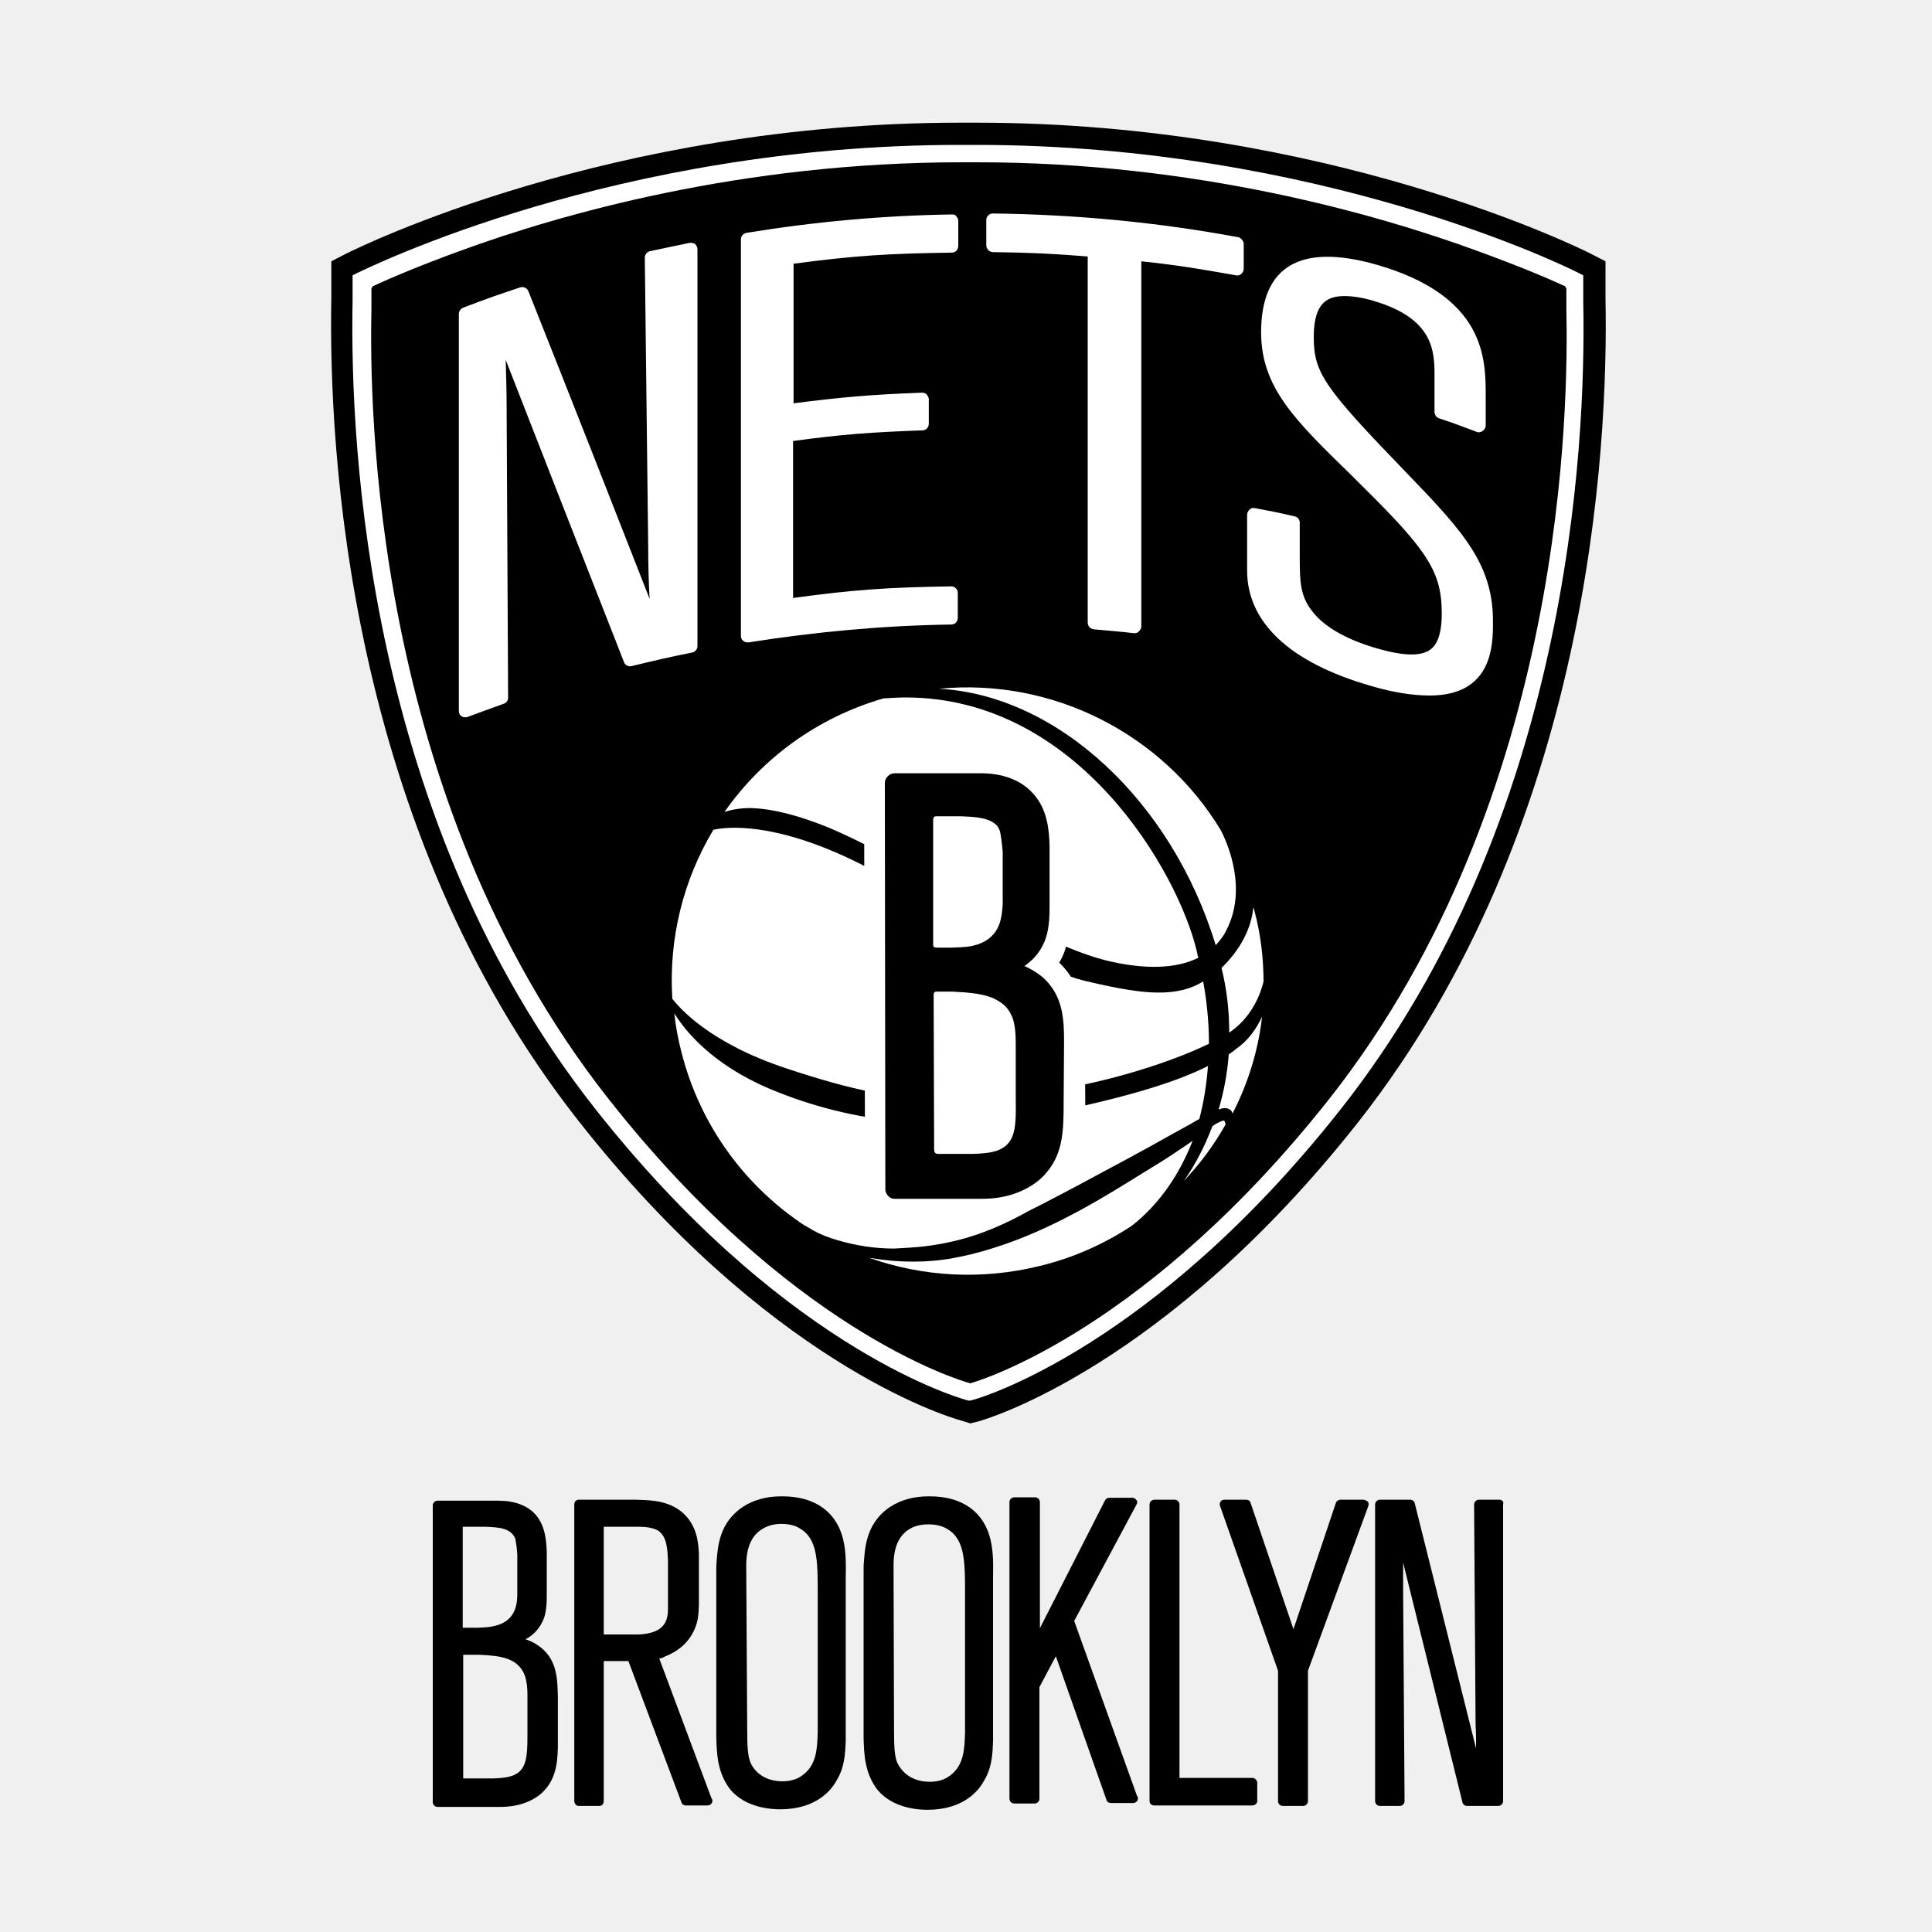
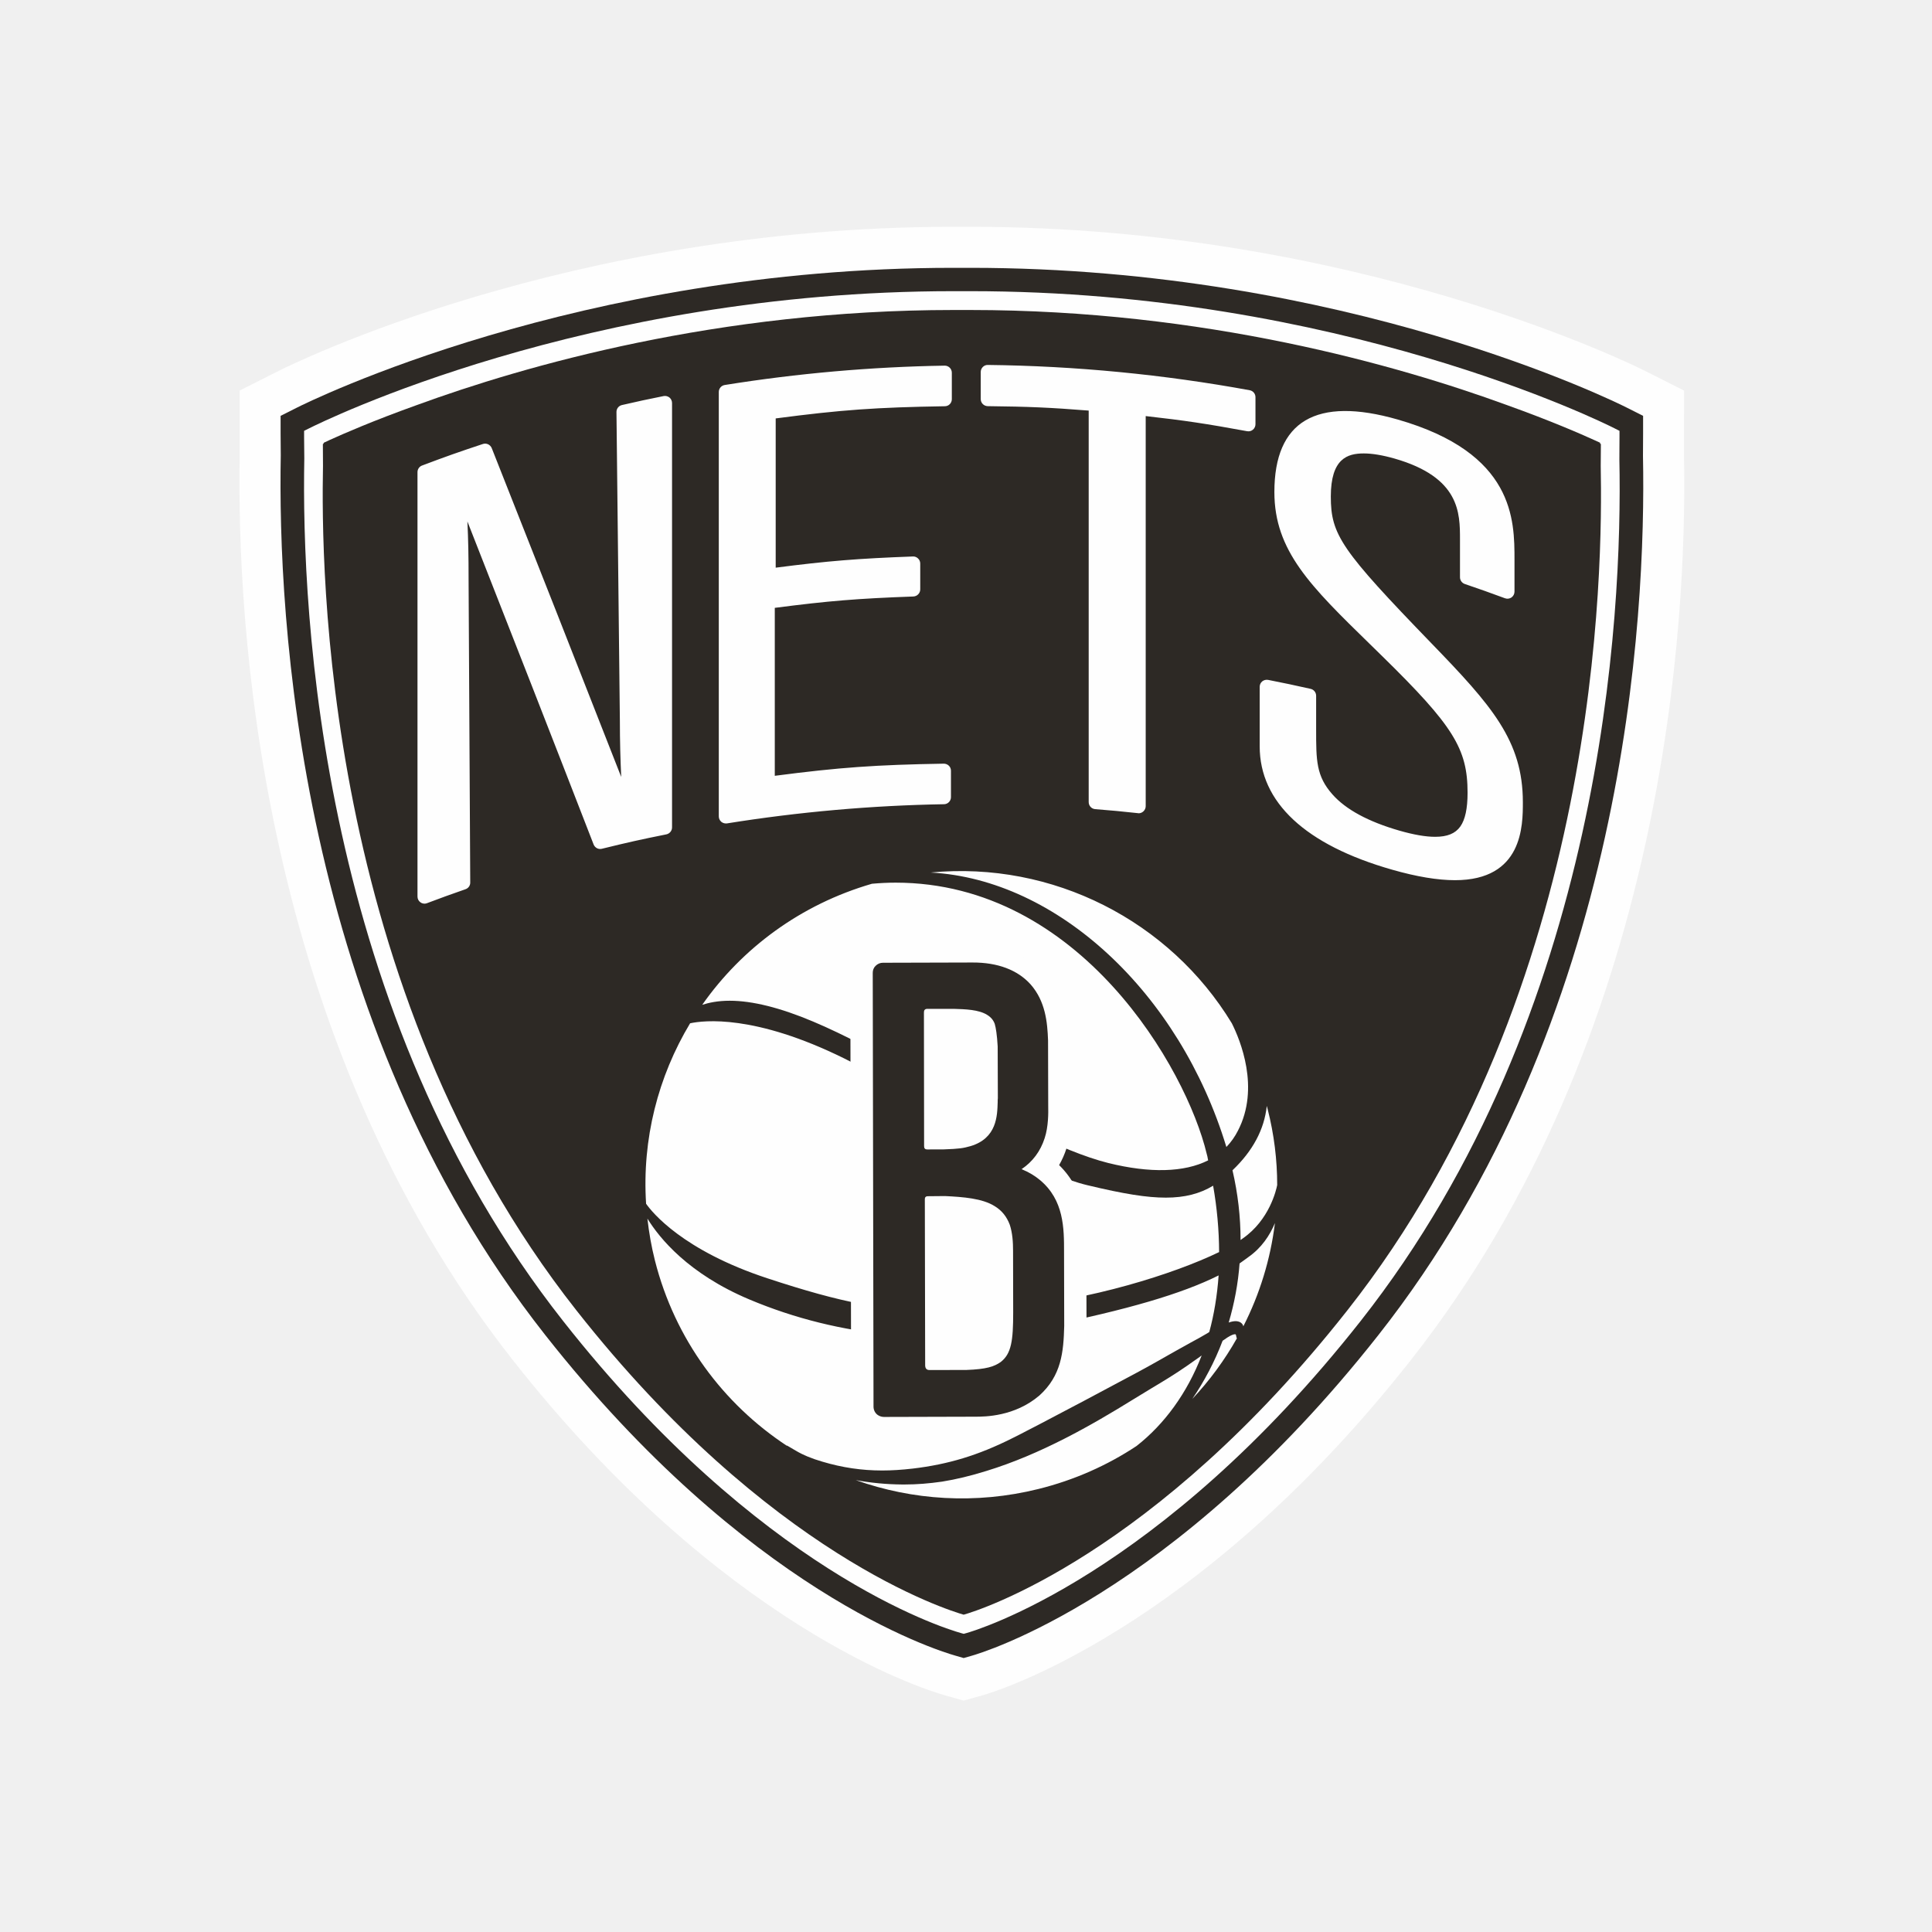
- <svg xmlns="http://www.w3.org/2000/svg" version="1.1" id="Layer_1" x="0px" y="0px" viewBox="0 0 400 400" style="enable-background:new 0 0 400 400;" xml:space="preserve">
-   <style type="text/css">
- 	.st0{fill:#FFFFFF;}
- </style>
-   <g>
-     <path d="M112.1,341.2c-0.6-0.5-1.7-1.3-3.3-1.8c1.9-1,3.2-2.6,3.9-4.6c0.5-1.6,0.5-3.6,0.5-4.3v-9.3c-0.1-2.5-0.4-5.4-2.3-7.6   c-1.7-1.9-4.3-2.9-7.8-2.9l-12.5,0c-0.5,0-1,0.4-1,1v61.4c0,0.5,0.4,1,1,1h12.8c1.3,0,5.4,0,8.7-2.8c2.9-2.7,3.3-5.9,3.4-9.5v-10.5   C115.4,347.8,115.4,343.9,112.1,341.2 M95.9,342.6h3.3c4.4,0.2,8.1,0.6,9.5,4.4c0.4,1.3,0.5,2.6,0.5,3.9v8.7c0,4.1-0.3,6.1-1.9,7.4   c-1,0.7-2.1,1.1-5.1,1.2h-6.3V342.6z M107.1,329.8c0,1.9-0.1,5.5-4.2,6.7c-1.1,0.3-1.6,0.4-3.9,0.5h-3.2v-20.9h4.4l0.3,0   c2.6,0.1,5.3,0.2,6.2,2.5c0.1,0.6,0.3,1.6,0.4,3.3v7.3C107.1,329.4,107.1,329.6,107.1,329.8" />
-     <path d="M136.5,343.4c0.6-0.1,0.9-0.3,1.3-0.5c3.3-1.3,5.6-3.7,6.5-7c0.4-1.4,0.4-3.7,0.4-4.1v-9.6c0-0.1,0-0.3,0-0.5   c-0.1-1.8-0.2-6-3.7-8.8c-2.9-2.2-6-2.3-9.3-2.4h-11.9c-0.5,0-0.9,0.4-0.9,1v61.4c0,0.5,0.4,1,0.9,1h4.3c0.5,0,0.9-0.4,0.9-1v-29   h5.1l11,29.3c0.1,0.4,0.5,0.6,0.9,0.6h4.5h0c0.5,0,1-0.4,1-1c0-0.2-0.1-0.4-0.2-0.5L136.5,343.4z M138.3,323.3v9.6c0,1.3,0,4-3.1,5   c-0.6,0.2-1.7,0.5-3.3,0.5H125v-22.3h7.1c1.4,0,2.7,0.1,4,0.7C138.1,318,138.2,320.7,138.3,323.3" />
-     <path d="M170.4,312.2c-2.2-1.6-5-2.4-8.4-2.4l-0.3,0c-6,0-10.7,3-12.4,8c-0.8,2.3-0.9,5-1,6.5l0,0.1c0,0.3,0,0.5,0,0.7v0v34.6   c0.1,3.4,0.2,7.3,2.9,10.8c3.1,3.7,8.2,4.1,10.3,4.1c7.5,0,10.6-4,11.6-5.8c1.7-2.7,1.9-5.4,2-8.5v-33.9   C175.2,321.5,175.2,315.8,170.4,312.2 M154.5,324.1c0-3.5,1-6,3.1-7.4c1.2-0.8,2.6-1.2,4.2-1.2c2,0,3.3,0.6,3.7,0.9   c1.5,0.8,2.1,1.9,2.4,2.4c1.2,2.2,1.4,5.1,1.4,9.9v29.9c-0.1,3.3-0.2,6.8-3.1,8.9c-1.1,0.9-2.6,1.3-4.2,1.3c-5.1,0-6.6-3.7-6.7-4.1   c-0.5-1.4-0.6-3.2-0.6-6.7L154.5,324.1L154.5,324.1z" />
-     <path d="M200.9,312.2c-2.2-1.6-5-2.4-8.4-2.4l-0.3,0c-6,0-10.7,3-12.4,8c-0.8,2.3-0.9,5-1,6.5l0,0.1c0,0.3,0,0.5,0,0.7v0.1v34.6   c0.1,3.4,0.2,7.3,2.9,10.8c3.1,3.7,8.2,4.1,10.3,4.1c7.5,0,10.6-4,11.6-5.8c1.7-2.7,1.9-5.4,2-8.5v-33.9   C205.7,321.5,205.7,315.8,200.9,312.2 M185,324.1c0-3.6,1-6,3.1-7.4c1.2-0.8,2.6-1.1,4.2-1.1c2.1,0,3.4,0.7,3.7,0.9   c1.5,0.8,2.1,1.9,2.4,2.4c1.2,2.2,1.4,5.1,1.4,9.9v29.9c-0.1,3.3-0.2,6.8-3.1,8.9c-1.1,0.9-2.6,1.3-4.2,1.3c-5.1,0-6.6-3.7-6.8-4.1   c-0.5-1.4-0.6-3.2-0.6-6.7L185,324.1L185,324.1z" />
-     <path d="M222.4,335.6l12.9-24.1c0.2-0.3,0.2-0.7,0-0.9c-0.2-0.3-0.5-0.5-0.8-0.5h-4.8c-0.4,0-0.7,0.2-0.9,0.5l-13.5,26.5v-26.1   c0-0.5-0.4-1-1-1H210c-0.5,0-1,0.4-1,1v61.4c0,0.5,0.4,1,1,1h4.2c0.5,0,1-0.4,1-1v-23.1l3.4-6.4l10.5,29.8c0.1,0.4,0.5,0.6,0.9,0.6   h4.6h0c0.5,0,1-0.4,1-1c0-0.2-0.1-0.4-0.2-0.5L222.4,335.6z" />
-     <path d="M259.3,368.1h-15.1v-56.6c0-0.5-0.4-1-1-1H239c-0.5,0-1,0.4-1,1v61.4c0,0.5,0.4,0.9,1,0.9h20.3c0.5,0,1-0.4,1-0.9V369   C260.2,368.5,259.8,368.1,259.3,368.1" />
-     <path d="M282.2,310.5h-4.7c-0.4,0-0.8,0.3-0.9,0.6l-8.8,26.2l-8.9-26.2c-0.1-0.4-0.5-0.6-0.9-0.6h-4.5c-0.3,0-0.6,0.1-0.8,0.4   c-0.2,0.3-0.2,0.6-0.1,0.9l12,34.1v27c0,0.5,0.4,1,1,1h4.2c0.5,0,1-0.4,1-1v-27l12.5-34.1c0.1-0.3,0.1-0.6-0.1-0.9   C282.8,310.6,282.5,310.5,282.2,310.5" />
-     <path d="M310.4,310.5h-4.2c-0.3,0-0.5,0.1-0.7,0.3c-0.2,0.2-0.3,0.4-0.3,0.7l0.3,44.8c0,1.2,0.1,2.3,0.1,3.6c0,0.7,0,1.4,0,2.1   l-12.7-50.8c-0.1-0.4-0.5-0.7-0.9-0.7h-6.3c-0.5,0-1,0.4-1,1v61.4c0,0.5,0.4,1,1,1h4.1c0.3,0,0.5-0.1,0.7-0.3   c0.2-0.2,0.3-0.4,0.3-0.7l-0.3-43.6v-5.8l12.3,49.7c0.1,0.4,0.5,0.7,0.9,0.7h6.5c0.5,0,1-0.4,1-1v-61.4   C311.4,310.9,311,310.5,310.4,310.5" />
-     <path d="M332.4,61.9c0-2.8,0-4.4,0-4.4v-3.4l-3.1-1.6c-2.2-1.1-54.5-27.1-127.1-27.1h-3.4c-72.6,0-124.9,26-127.1,27.1l-3.1,1.6   v3.4c0,0,0,1.6,0,4.2c-0.6,30.9,3.2,109.4,51.2,170.4c38.9,49.5,75.4,61,79.5,62.1l1.6,0.5l1.6-0.4c1.6-0.4,38.8-11.3,78.8-62.1   C329.2,171.2,333,92.7,332.4,61.9" />
-     <path class="st0" d="M277.7,229.5c47-59.7,50.7-136.6,50.1-166.9c0-2.8,0-4.4,0-4.4V57l-1-0.5c-2.1-1.1-53.4-26.5-124.7-26.5h-3.4   c-71.3,0-122.5,25.5-124.7,26.5l-1,0.5v1.1c0,0,0,1.6,0,4.2c-0.6,30.4,3.1,107.4,50.1,167.1c38,48.3,73.2,59.4,77.1,60.5l0.5,0.1   l0.5-0.1C202.9,289.5,238.7,279,277.7,229.5 M200.9,286.4c-3-0.8-37.7-11.5-75-59c-49.2-62.5-49.4-144.3-49-163.6   c0-2.7,0-4.2,0-4.2s0.1,0,0.2-0.1l0-0.2l1.1-0.5c2.6-1.2,8.4-3.7,16.9-6.8c21-7.7,58.5-18.4,104-18.4h3.3   C247.5,33.6,285,44.3,306,52c8.5,3.1,14.4,5.6,17,6.8l1.1,0.5v0.2c0.1,0.1,0.2,0.1,0.2,0.1s0,1.5,0,4.2   c0.4,19.3,0.2,101.1-49,163.6C237.8,274.9,203.7,285.6,200.9,286.4" />
-     <path class="st0" d="M142.7,50.3c-3.3,0.7-4.9,1-8.1,1.7c-0.6,0.1-1.1,0.7-1.1,1.3l0.7,59.8c0,4,0.1,7.6,0.3,10.9   c-8.1-20.7-16.5-42.1-25.1-63.7c-0.3-0.7-1-1-1.7-0.8c-4.8,1.6-7.1,2.4-11.8,4.2c-0.5,0.2-0.9,0.7-0.9,1.3v82.2   c0,0.5,0.2,0.9,0.6,1.1c0.2,0.2,0.5,0.2,0.8,0.2c0.2,0,0.3,0,0.5-0.1c2.9-1.1,4.4-1.6,7.4-2.7c0.6-0.2,0.9-0.7,0.9-1.3   c-0.1-19.4-0.2-38.9-0.3-58.3c0-5.1-0.1-8-0.2-11.6c8.4,21.5,16.6,42.5,24.5,62.6c0.2,0.6,0.9,1,1.6,0.8c5-1.2,7.5-1.8,12.5-2.8   c0.6-0.1,1.1-0.7,1.1-1.3V51.6c0-0.4-0.2-0.8-0.5-1.1C143.5,50.3,143.1,50.2,142.7,50.3 M197.2,44.4c-14.2,0.2-28.5,1.5-42.6,3.8   c-0.7,0.1-1.2,0.7-1.2,1.3v82.2c0,0.4,0.2,0.8,0.5,1c0.2,0.2,0.6,0.3,0.9,0.3c0.1,0,0.1,0,0.2,0c13.9-2.2,28-3.5,42-3.7   c0.7,0,1.3-0.6,1.3-1.4v-5.1c0-0.4-0.1-0.7-0.4-1c-0.3-0.3-0.6-0.4-1-0.4c-13.1,0.2-20.2,0.7-32.7,2.4V91.3   c10.4-1.4,15.9-1.8,26.8-2.2c0.7,0,1.3-0.6,1.3-1.4v-5c0-0.4-0.2-0.7-0.4-1c-0.3-0.3-0.6-0.4-1-0.4c-10.7,0.4-16.4,0.9-26.6,2.2   V54.6c12.8-1.7,19.5-2.1,32.8-2.3c0.7,0,1.3-0.6,1.3-1.4v-5.1c0-0.4-0.1-0.7-0.4-1C197.9,44.5,197.5,44.4,197.2,44.4 M256.3,49.1   c-16.7-3.1-33.8-4.7-50.7-4.9c-0.4,0-0.7,0.1-1,0.4c-0.3,0.3-0.4,0.6-0.4,1v5.2c0,0.7,0.6,1.4,1.4,1.4c7.9,0.1,12,0.3,19.6,0.9   v75.8c0,0.7,0.5,1.3,1.3,1.4c3.3,0.3,4.9,0.4,8.3,0.8c0.1,0,0.1,0,0.1,0c0.3,0,0.7-0.1,0.9-0.4c0.3-0.3,0.5-0.6,0.5-1V54.1   c7.5,0.8,11.7,1.5,19.6,2.9c0.4,0.1,0.8,0,1.1-0.3c0.3-0.3,0.5-0.6,0.5-1.1v-5.2C257.4,49.8,256.9,49.2,256.3,49.1 M291.5,98.2   C274,80.1,272,77.2,272,69.7c0-7.4,3.2-8.4,6.4-8.4c1.6,0,3.7,0.3,6,1C297,66,297,72.9,297,78v7.3c0,0.6,0.4,1.1,0.9,1.3   c3.1,1,4.6,1.6,7.8,2.8c0.4,0.2,0.9,0.1,1.3-0.2c0.4-0.3,0.6-0.7,0.6-1.1V82c0-7.7,0-20.7-22.6-27.2c-15.8-4.5-23.9,0.3-23.9,14   c0,11.4,7,18.2,18.6,29.5l2.3,2.3c13.7,13.5,16.5,17.9,16.5,26.4c0,3.1-0.5,5.2-1.4,6.5c-1,1.4-2.5,2-4.9,2c-1.8,0-4.1-0.4-6.9-1.2   c-6-1.7-10.4-4.1-13-7c-3.2-3.6-3.2-6.6-3.2-12.6v-6.5c0-0.6-0.4-1.2-1.1-1.3c-3.4-0.8-5-1.1-8.2-1.7c-0.4-0.1-0.8,0-1.1,0.3   c-0.3,0.3-0.5,0.7-0.5,1.1v11.5c0,10.8,8.9,19.1,25.6,23.9c4.7,1.4,8.8,2,12.2,2c13.1,0,13.1-10.6,13.1-15.1   C309.2,117,303.1,110.2,291.5,98.2" />
-     <path class="st0" d="M251.7,195.7c0.9-1,1.7-2,2.2-3.1c4.3-8.3,0.5-17.6-1.2-20.8c-12-19.8-34.7-31.5-58.3-29.2   C218.9,143.9,242.6,165.8,251.7,195.7 M171.7,171.4c5.9,2.5,13.6,6.6,21.8,11c12.9,6.9,26.3,14.1,35.3,16.4   c8.1,2,14.7,1.8,19.3-0.5c0-0.1,0-0.2-0.1-0.3c-0.1-0.3-0.1-0.7-0.2-1c-3.9-16.5-24.6-52.6-60.3-52.6c-1.5,0-3,0.1-4.6,0.2   c-13.8,4-25.2,12.5-32.9,23.5c1.3-0.4,3-0.8,5.3-0.8C159.9,167.4,165.3,168.8,171.7,171.4 M162.8,221.2c14.5,4.8,22.6,6.3,33.1,6.3   c3.9,0,8.3-0.2,13.8-0.7c15.5-1.3,31.8-6.4,40.6-10.7c0-4.2-0.4-8.6-1.2-12.9c-2.6,1.6-5.5,2.3-9.2,2.3c-3.6,0-8-0.7-15.2-2.4   c-8.4-2-20.5-9.2-31.2-15.5c-5.8-3.5-11.4-6.8-15.9-9c-17.4-8.6-27.3-7.4-29.9-6.8c-6.2,10.3-9.3,22.5-8.5,35   C140.5,208.4,146.5,215.8,162.8,221.2 M254.5,213.8c0.2-0.1,0.3-0.2,0.4-0.3c5.1-3.6,6.5-9.4,6.7-10.3c0-4.9-0.6-9.8-1.9-14.7   c0-0.2-0.1-0.4-0.2-0.6c-0.5,4.5-2.7,8.7-6.6,12.5C254,204.8,254.5,209.3,254.5,213.8 M256,217.1c-0.2,0.2-0.4,0.3-0.6,0.5   c-0.3,0.2-0.7,0.5-1,0.7c-0.3,3.9-1,7.7-2.1,11.4c1.9-0.7,2.6,0.1,2.8,0.6c0,0.1,0,0.1,0.1,0.2c3.2-6.2,5.3-13,6.1-20   C260.2,212.8,258.6,215.3,256,217.1 M253.6,232.3c-0.1-0.2-0.1-0.3-0.2-0.3c-0.2,0-0.6,0.1-1.5,0.6c-0.2,0.1-0.3,0.2-0.5,0.3   c-0.1,0.1-0.3,0.2-0.4,0.3c-1.5,4-3.5,7.9-5.9,11.3c3.4-3.6,6.3-7.5,8.7-11.8h-0.1L253.6,232.3z M190.9,258.1   c7-0.8,12.8-2.6,19.3-5.9c1-0.5,1.9-1,2.8-1.5c0.8-0.4,1.6-0.8,2.4-1.2c5.6-2.9,11.6-6.1,18.8-10c2.6-1.4,5.1-2.8,7.6-4.2l2.9-1.6   c1.1-0.6,2.2-1.2,3.2-1.8c0.1-0.1,0.2-0.1,0.4-0.2c0.9-3.4,1.5-7.1,1.8-11c-7.1,3.6-17.8,6.7-33.5,9.9c-20.1,4-39.8,2.2-57.3-5.2   c-11.8-5-17.4-11.9-19.7-15.6c0.3,2.7,0.8,5.4,1.5,8.1c3.9,15.3,13.3,27.8,25.6,35.9l-0.1-0.1l1.7,1c1.4,0.8,3.1,1.5,5.2,2.1   c3.8,1.1,7.6,1.7,11.6,1.7C186.9,258.4,188.9,258.3,190.9,258.1 M246.6,236.4c-0.8,0.6-1.6,1.1-2.5,1.7c-2.3,1.6-4.6,3-6.9,4.4   c-1.1,0.7-2.3,1.4-3.4,2.1c-8.2,5.1-18,10.7-28.5,13.9c-3.1,1-5.9,1.6-8.6,2.1c-2.5,0.4-4.9,0.6-7.3,0.6l-0.5,0   c-3.1,0-6.1-0.3-9-0.8c11,3.9,23.2,4.7,35.4,1.7c7-1.7,13.4-4.6,19-8.3c5.4-4.2,9.8-10.3,12.6-17.6   C246.8,236.2,246.7,236.3,246.6,236.4" />
-     <path class="st0" d="M224.6,215.5c0-4.5,0-11.1-5.3-16.2c0.6-1,1.1-2.1,1.4-3.3c0.9-2.7,1-5.6,0.9-7.5l0-12.3v-0.2   c-0.1-4.6-0.8-9.4-4.6-13.6c-3.4-3.8-8.4-5.8-14.6-5.8l-16.6,0c-1.8,0-3.6,0.7-4.9,2c-1.3,1.3-2,3.1-2,4.9l0.2,80.6   c0,2.4,1.2,4.6,3.3,5.9c1.1,0.7,2.4,1.1,3.8,1.1l16.9,0c6.1,0,11.2-1.8,15.2-5.2l0.1,0c5.6-5,6.2-10.9,6.3-16.6v-0.1L224.6,215.5z" />
-     <path d="M220.3,216c0-4.5,0-10-4.7-13.9c-1-0.8-2.2-1.5-3.5-2.1c2.2-1.5,3.7-3.5,4.5-6c0.7-2.3,0.7-5,0.7-6.1l0-12.8   c-0.1-3.5-0.5-7.6-3.4-10.8c-2.5-2.8-6.4-4.3-11.3-4.2l-17.4,0c-0.5,0-1,0.2-1.4,0.6c-0.4,0.4-0.6,0.9-0.6,1.4l0.1,84.1   c0,0.7,0.4,1.3,0.9,1.7c0.3,0.2,0.7,0.3,1.1,0.3l17.7,0c1.9,0,7.6,0,12.4-4.1c4.2-3.9,4.7-8.4,4.8-13.5L220.3,216z M208,237.4   c-1.2,0.9-2.8,1.4-6.6,1.5c0,0-6.7,0-7.2,0c-0.6,0-0.8-0.4-0.8-0.9c0-4.9-0.1-31.9-0.1-32.1c0-0.2,0.1-0.6,0.6-0.6   c0.5,0,3.3,0,3.3,0c3.5,0.2,7.2,0.4,9.6,2c1.4,0.8,2.3,2,2.9,3.6c0.5,1.6,0.6,3.4,0.6,5.1l0,11.9   C210.4,233.2,210.1,235.8,208,237.4 M202.2,195.6c-1.4,0.4-2.1,0.5-5.2,0.6l-3.1,0c-0.5,0-0.7-0.2-0.7-0.6c0-0.2,0-25.9,0-25.9   c0-0.4,0.2-0.7,0.6-0.7h4.8h0.4c2.3,0.1,4.8,0.2,6.5,1.2c0.8,0.5,1.2,1,1.5,1.8c0.2,0.8,0.4,2.1,0.6,4.4l0,10c0,0.2,0,0.4,0,0.8   C207.4,189.7,207.3,194,202.2,195.6" />
+ <svg xmlns="http://www.w3.org/2000/svg" width="500" height="500" viewBox="0 0 500 500">
+   <g fill="none" fill-rule="evenodd">
+     <path d="M435.813 117.995l.032-16.904-9.979-5.04c-3.025-1.517-75.104-37.353-174.688-37.353h-4.501c-99.966 0-171.683 35.846-174.656 37.342L62.012 101.08l.032 16.565c-.807 42.457 4.48 150.303 70.731 234.421 54.075 68.71 105.9 85.01 111.621 86.633l4.979 1.422 4.957-1.39c2.229-.626 55.179-16.087 110.73-86.665 66.315-84.139 71.58-191.625 70.752-234.071" fill="#FEFEFE" fill-rule="nonzero" />
+     <path d="M425.2 118.075c.032-3.746.032-5.858.032-5.858v-4.595l-4.161-2.101c-2.919-1.475-72.822-36.207-169.889-36.207h-4.501c-97.004 0-166.981 34.732-169.889 36.207l-4.172 2.101v4.595s0 2.112.043 5.635c-.786 41.3 4.278 146.175 68.448 227.651 52.047 66.132 100.815 81.465 106.197 82.993l2.091.605 2.07-.594c2.112-.584 51.793-15.09 105.263-83.004 64.234-81.508 69.287-186.244 68.47-227.428" fill="#2D2925" fill-rule="nonzero" />
+     <path d="M249.394 417.878c-3.949-1.135-50.381-15.408-100.263-78.812-65.752-83.46-66.039-192.749-65.54-218.493-.032-3.619-.032-5.656-.032-5.656s.064-.032.202-.106v-.212l1.465-.69c3.493-1.592 11.274-4.998 22.547-9.041C135.788 94.616 185.967 80.227 246.698 80.227h4.427c60.625 0 110.666 14.315 138.723 24.555 11.401 4.085 19.278 7.524 22.791 9.126l1.465.668v.234c.117.074.202.106.202.106s0 2.037-.042 5.656c.509 25.744.244 135.033-65.529 218.493-50.009 63.532-95.539 77.762-99.339 78.812m102.736-76c62.843-79.778 67.79-182.53 66.962-222.992.032-3.767.032-5.847.032-5.858v-1.528l-1.369-.69c-2.856-1.454-71.304-35.453-166.588-35.453h-4.49c-95.21 0-163.701 34-166.588 35.453l-1.391.69v1.528c0 .011 0 2.091.053 5.624-.775 40.611 4.193 143.48 66.984 223.226 50.752 64.487 97.789 79.3 102.98 80.765l.701.191.679-.191c2.017-.552 49.861-14.538 102.036-80.765" fill="#FEFEFE" fill-rule="nonzero" />
+     <path d="M370.465 166.502c-23.354-24.152-26.05-28.068-26.05-38 0-9.837 4.299-11.153 8.524-11.153 2.187 0 4.894.446 8.004 1.337 16.9 4.86 16.9 14.082 16.9 20.916v9.805c0 .775.509 1.475 1.242 1.73 4.076 1.39 6.125 2.112 10.403 3.693.552.202 1.189.127 1.677-.202.499-.361.786-.913.786-1.518v-8.192c0-10.346 0-27.675-30.222-36.345-21.135-6.059-31.921.424-31.921 18.761 0 15.228 9.331 24.343 24.808 39.443l3.121 3.056c18.354 17.987 22.069 23.919 22.069 35.326 0 4.085-.616 6.951-1.879 8.744-1.306 1.825-3.376 2.663-6.528 2.663-2.452 0-5.552-.541-9.214-1.592-8.046-2.313-13.885-5.465-17.346-9.381-4.225-4.754-4.225-8.786-4.225-16.83v-8.702a1.831 1.831 0 0 0-1.412-1.783c-4.522-1.019-6.688-1.464-11.019-2.324-.531-.096-1.093.043-1.518.382-.425.35-.658.87-.658 1.411v15.408c0 14.485 11.836 25.521 34.277 31.92 6.327 1.815 11.794 2.717 16.263 2.717 17.569 0 17.569-14.145 17.569-20.183 0-15.928-8.11-25.054-23.651-41.109m-47.037-65.505c-22.314-4.085-45.116-6.293-67.769-6.547-.499-.021-.966.18-1.306.52-.35.361-.541.817-.541 1.305v7.004c0 .998.796 1.815 1.805 1.836 10.615.117 16.082.35 26.135 1.146v101.309c0 .955.711 1.751 1.667 1.836 4.437.35 6.592.562 11.061 1.04.053.021.138.032.191.032.457 0 .881-.17 1.221-.477.382-.35.616-.838.616-1.369V107.681c10.085 1.135 15.615 1.963 26.252 3.916.541.106 1.104-.053 1.507-.403.403-.34.648-.86.648-1.401v-6.993c0-.891-.616-1.645-1.486-1.804m-78.958-6.367c-18.98.308-38.131 1.995-56.909 5.009-.892.138-1.539.913-1.539 1.804v109.841c0 .541.244 1.051.648 1.401.34.276.764.424 1.189.424.085 0 .191 0 .276-.011 18.524-2.971 37.419-4.648 56.177-4.966.987-.011 1.794-.828 1.794-1.825v-6.845c0-.488-.191-.976-.552-1.305-.34-.34-.86-.53-1.316-.52-17.558.297-26.942.955-43.725 3.141V157.312c13.928-1.804 21.295-2.409 35.87-2.939.977-.042 1.773-.86 1.773-1.836v-6.696c0-.499-.202-.976-.573-1.316-.35-.34-.828-.541-1.337-.509-14.257.531-21.942 1.146-35.498 2.897v-38.626c17.08-2.239 26.008-2.865 43.789-3.152.998-.011 1.794-.828 1.794-1.825V96.465c0-.499-.202-.976-.541-1.305-.35-.35-.839-.541-1.316-.531m-72.737 7.874c-4.384.881-6.497 1.337-10.785 2.324-.839.191-1.423.944-1.412 1.815l.881 79.895c0 5.306.138 10.177.35 14.538-10.796-27.601-22.07-56.178-33.513-85.105-.371-.902-1.369-1.379-2.304-1.061-6.369 2.112-9.458 3.205-15.732 5.571-.701.255-1.178.955-1.178 1.698v109.851c0 .605.287 1.167.786 1.507.297.212.669.329 1.051.329.202 0 .435-.043.637-.127 3.875-1.464 5.828-2.165 9.957-3.608.733-.255 1.231-.944 1.221-1.719-.149-25.998-.297-51.986-.425-77.953 0-6.845-.085-10.665-.308-15.504 11.274 28.673 22.25 56.74 32.664 83.598.35.86 1.253 1.348 2.155 1.104 6.688-1.645 9.968-2.377 16.677-3.725.839-.18 1.465-.923 1.465-1.793V104.296c0-.552-.255-1.072-.669-1.422-.435-.34-.998-.477-1.518-.371M310.515 351.141c-1.062.732-2.112 1.507-3.291 2.313-3.079 2.144-6.072 3.958-9.278 5.868-1.476.913-3.015 1.815-4.596 2.801-10.934 6.77-24.033 14.262-38.078 18.56-4.066 1.263-7.813 2.175-11.454 2.759-3.386.488-6.55.743-9.703.743h-.605c-4.151-.032-8.174-.424-12.038-1.135 14.692 5.21 31.008 6.335 47.26 2.303 9.299-2.303 17.845-6.123 25.392-11.121 7.25-5.667 13.11-13.721 16.868-23.441-.159.117-.308.233-.478.35zm-74.382 28.938c9.331-1.104 17.059-3.459 25.859-7.874 1.284-.626 2.548-1.284 3.8-1.942 1.072-.552 2.134-1.114 3.206-1.655 7.473-3.905 15.488-8.15 25.18-13.349 3.408-1.825 6.815-3.778 10.117-5.656l3.875-2.154c1.497-.806 2.898-1.56 4.321-2.42.127-.085.297-.191.467-.297 1.242-4.531 2.049-9.455 2.42-14.655-9.522 4.765-23.832 8.945-44.818 13.158-26.878 5.338-53.173 2.95-76.654-6.951-15.775-6.643-23.227-15.843-26.358-20.916.403 3.608 1.03 7.216 1.943 10.834 5.18 20.459 17.738 37.172 34.192 47.996l-.074-.138 2.314 1.358c1.868 1.114 4.193 2.08 6.921 2.865 5.127 1.528 10.17 2.281 15.456 2.281 2.484 0 5.074-.17 7.834-.488zm83.766-34.435c-.064-.329-.138-.34-.308-.34-.255 0-.817.117-1.964.849-.202.159-.425.297-.658.456-.191.127-.393.255-.563.382-2.038 5.401-4.745 10.505-7.845 15.058 4.501-4.775 8.386-10.081 11.582-15.758h-.106l-.138-.647zm3.132-20.279c-.287.202-.552.403-.839.616-.446.329-.902.668-1.391.998-.382 5.189-1.348 10.325-2.813 15.291 2.569-.902 3.45.138 3.715.732.021.085.042.18.064.265 4.236-8.309 7.027-17.339 8.185-26.741-1.306 3.141-3.429 6.409-6.921 8.839zm-1.974-4.446c.202-.148.403-.297.584-.424 6.879-4.775 8.652-12.532 8.896-13.806 0-6.505-.796-13.105-2.484-19.695-.064-.265-.127-.52-.212-.785-.626 6.049-3.609 11.652-8.874 16.66 1.401 6.038 2.091 12.097 2.091 18.05zm-122.492 9.89c19.384 6.388 30.148 8.436 44.298 8.436 5.149 0 11.008-.308 18.471-.923 20.668-1.783 42.462-8.606 54.171-14.283-.021-5.688-.541-11.45-1.55-17.18-3.471 2.101-7.399 3.088-12.24 3.088-4.862 0-10.743-.923-20.286-3.215-11.274-2.674-27.409-12.278-41.634-20.735-7.802-4.659-15.169-9.052-21.273-12.055-23.227-11.482-36.411-9.869-39.925-9.115-8.291 13.784-12.463 29.999-11.39 46.702 1.56 2.228 9.511 12.087 31.358 19.281zm11.847-66.439c7.898 3.3 18.259 8.85 29.203 14.74 17.271 9.274 35.137 18.878 47.228 21.881 10.775 2.663 19.617 2.43 25.827-.69-.021-.117-.042-.244-.074-.35-.074-.456-.159-.881-.297-1.327-5.244-22.009-32.802-70.196-80.529-70.196-2.006 0-4.066.106-6.104.286-18.45 5.348-33.64 16.671-43.927 31.326 1.741-.552 4.023-1.05 7.123-1.05 5.828 0 13.078 1.804 21.549 5.38zm106.972 32.472c1.253-1.295 2.229-2.717 2.983-4.202 5.764-11.079.594-23.494-1.571-27.813-16.05-26.465-46.347-42.054-77.939-39.019 32.706 1.762 64.393 31.018 76.527 71.034z" fill="#FEFEFE" fill-rule="nonzero" />
+     <path d="M281.146 323.199c0-5.953 0-14.803-7.049-21.669a22.589 22.589 0 0 0 1.911-4.34c1.178-3.544 1.274-7.428 1.21-9.954l-.032-16.384v-.255c-.191-6.091-1.115-12.532-6.093-18.125-4.469-5.03-11.189-7.672-19.448-7.672l-22.25.053c-2.42 0-4.83.945-6.603 2.717-1.709 1.73-2.728 4.085-2.728 6.579l.212 107.602c0 3.194 1.635 6.165 4.373 7.81 1.507.913 3.227 1.422 5.042 1.422l22.622-.043c8.174-.021 15.01-2.345 20.35-6.94l.074-.042c7.463-6.696 8.259-14.58 8.45-22.125v-.085l-.043-18.549z" fill="#FEFEFE" fill-rule="nonzero" />
+     <path d="M251.172 296.615c-1.911.541-2.834.7-6.985.849l-4.129.011c-.711.021-.902-.318-.902-.86 0-.329-.043-34.583-.043-34.583 0-.552.191-.881.775-.944H246.798c3.057.096 6.454.191 8.641 1.539 1.019.616 1.624 1.358 1.996 2.345.297 1.029.595 2.812.764 5.858l.043 13.392c-.043.223-.043.573-.043 1.019-.106 3.459-.17 9.328-7.027 11.376zm7.813 55.87c-1.667 1.178-3.684 1.868-8.864 2.059 0 0-8.885.021-9.575.021-.796 0-1.115-.488-1.115-1.252 0-6.547-.085-42.627-.085-42.935 0-.34.085-.796.775-.796.669 0 4.469-.042 4.469-.042 4.713.234 9.639.594 12.845 2.621 1.847 1.125 3.1 2.695 3.896 4.807.711 2.165.849 4.552.849 6.781l.032 15.917c0 7.258-.456 10.675-3.227 12.819zm16.39-28.545c0-6.027 0-13.381-6.263-18.57-1.306-1.093-2.877-2.037-4.734-2.791 2.898-1.953 4.883-4.637 5.976-8.012 1.008-3.024.955-6.76.923-8.224l-.042-17.085c-.17-4.733-.679-10.123-4.512-14.495-3.386-3.756-8.524-5.688-15.042-5.667l-23.195.064c-.69 0-1.338.265-1.868.785-.52.488-.754 1.146-.754 1.825l.202 112.281c0 .891.456 1.783 1.242 2.239a2.836 2.836 0 0 0 1.476.414l23.609-.064c2.495 0 10.191-.021 16.602-5.486 5.679-5.136 6.253-11.195 6.422-18.008l-.043-19.207z" fill="#2D2925" fill-rule="nonzero" />
+     <path d="M0 0h500v500H0z" />
  </g>
</svg>
